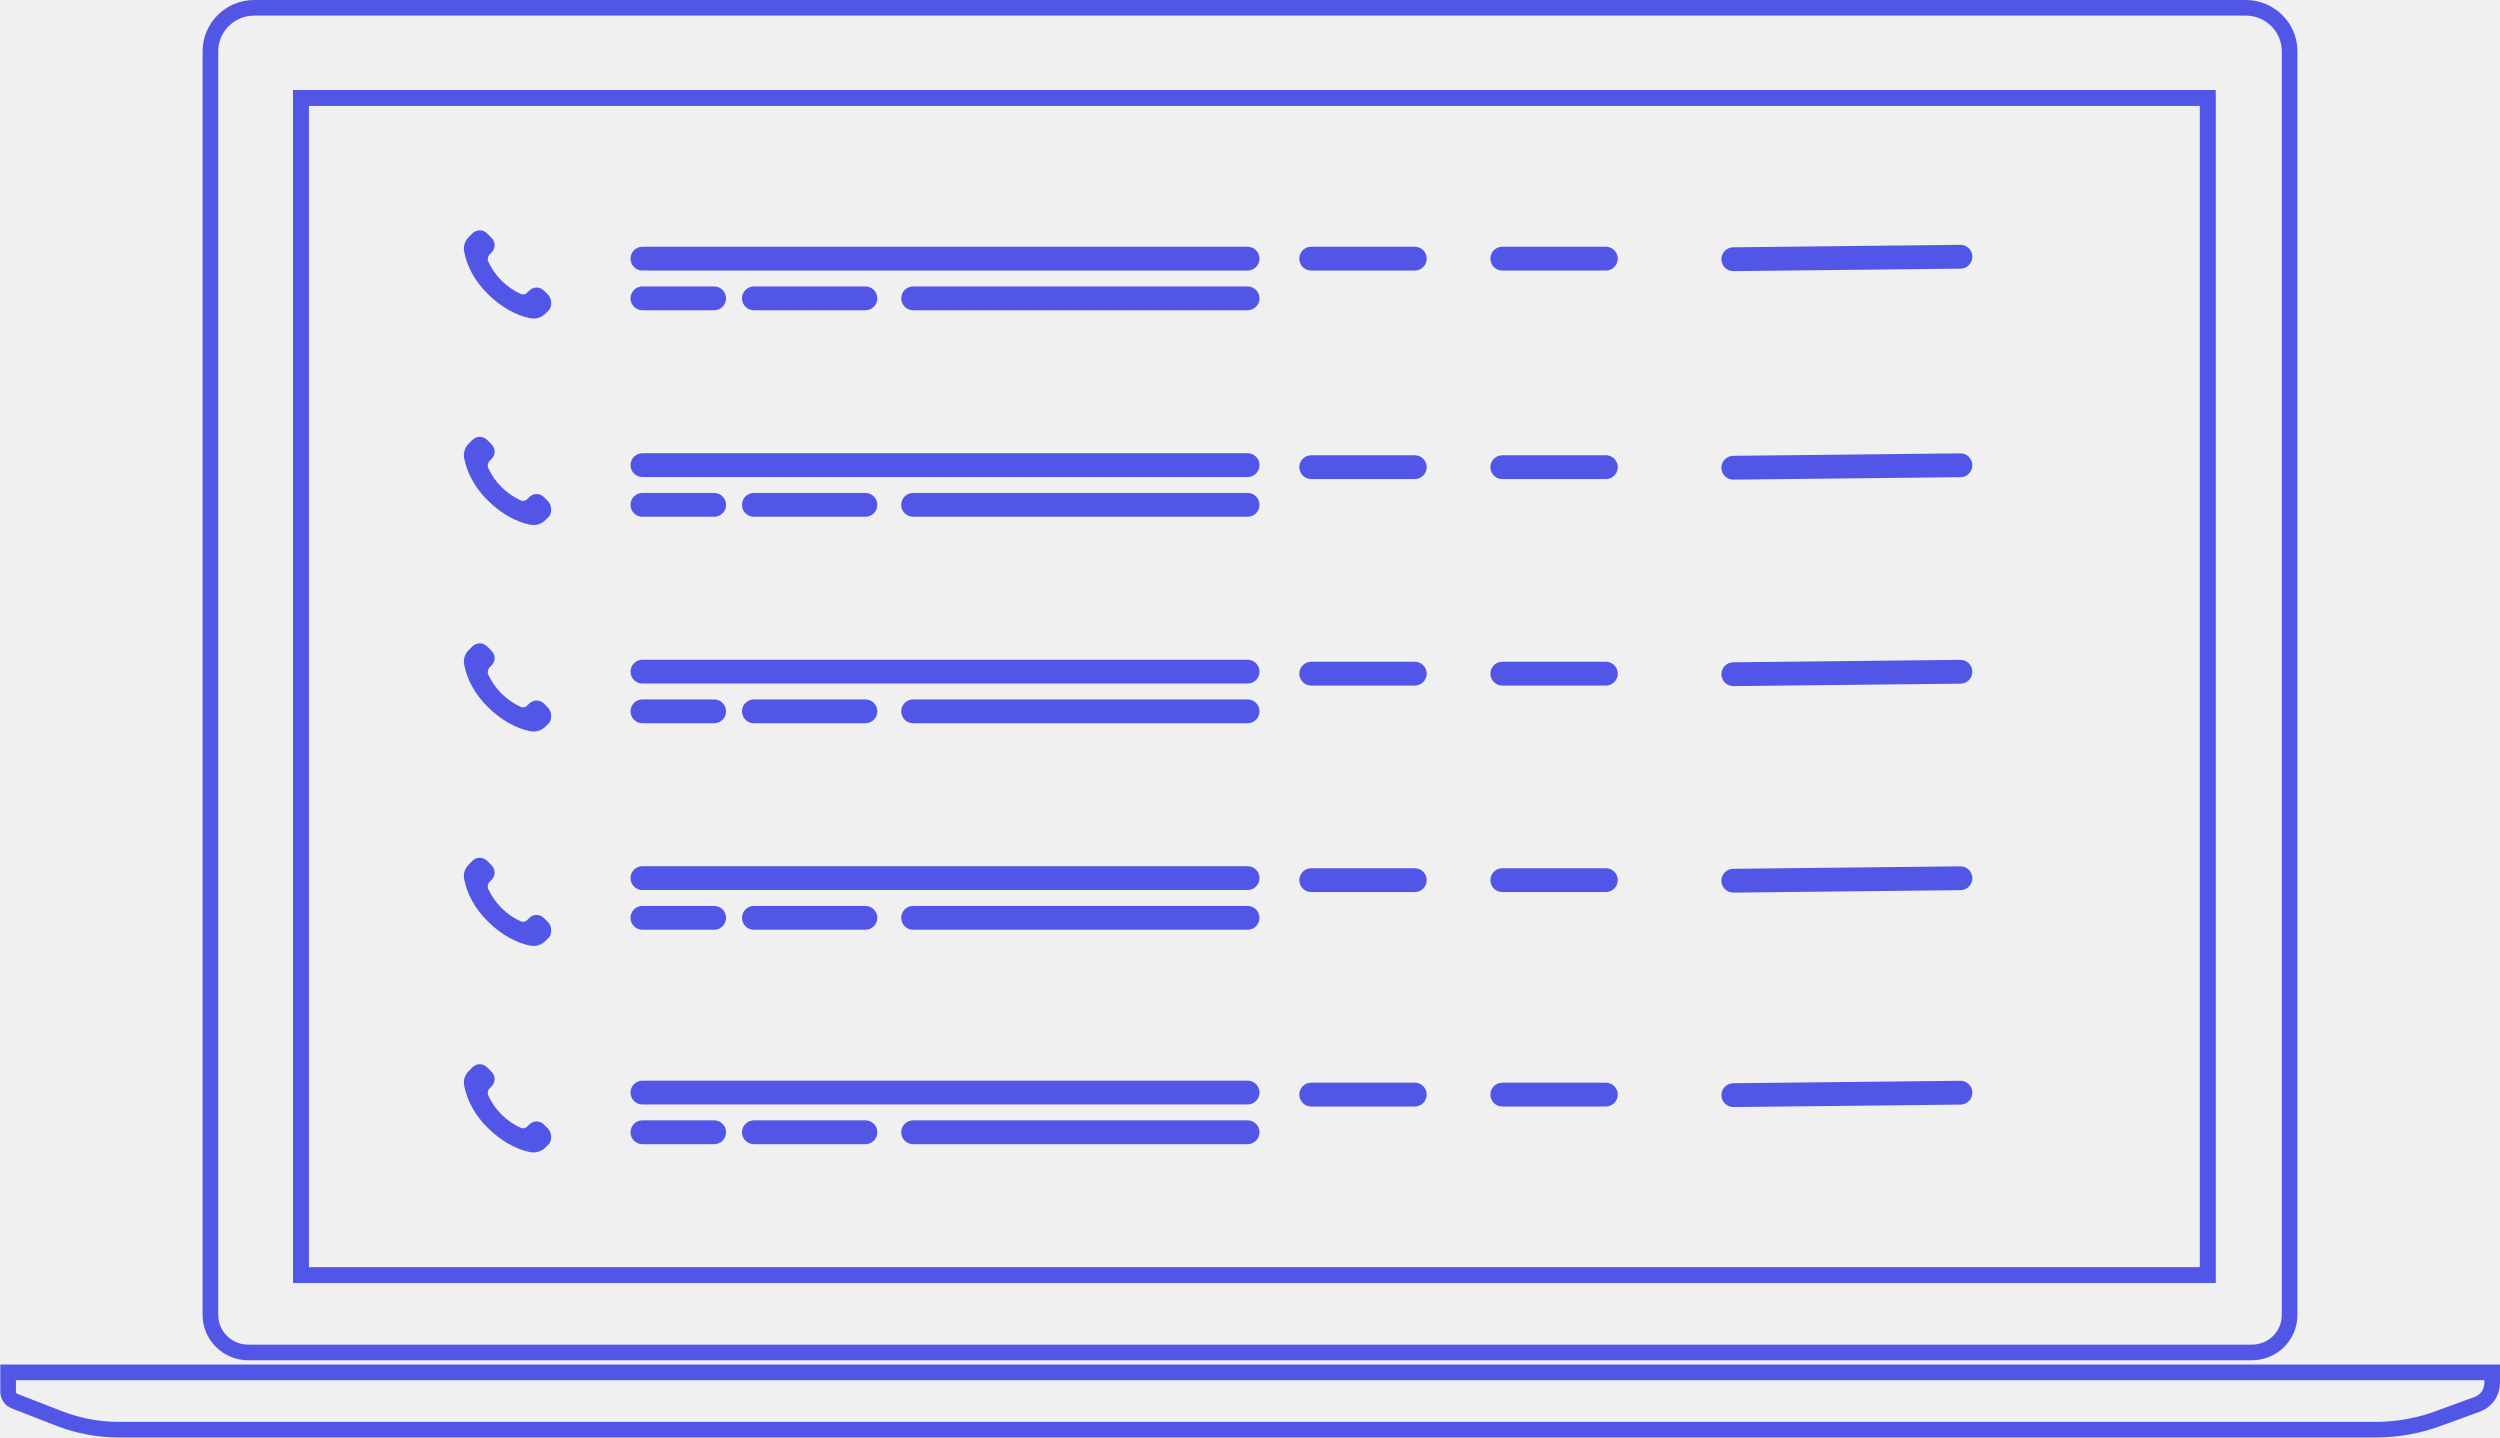
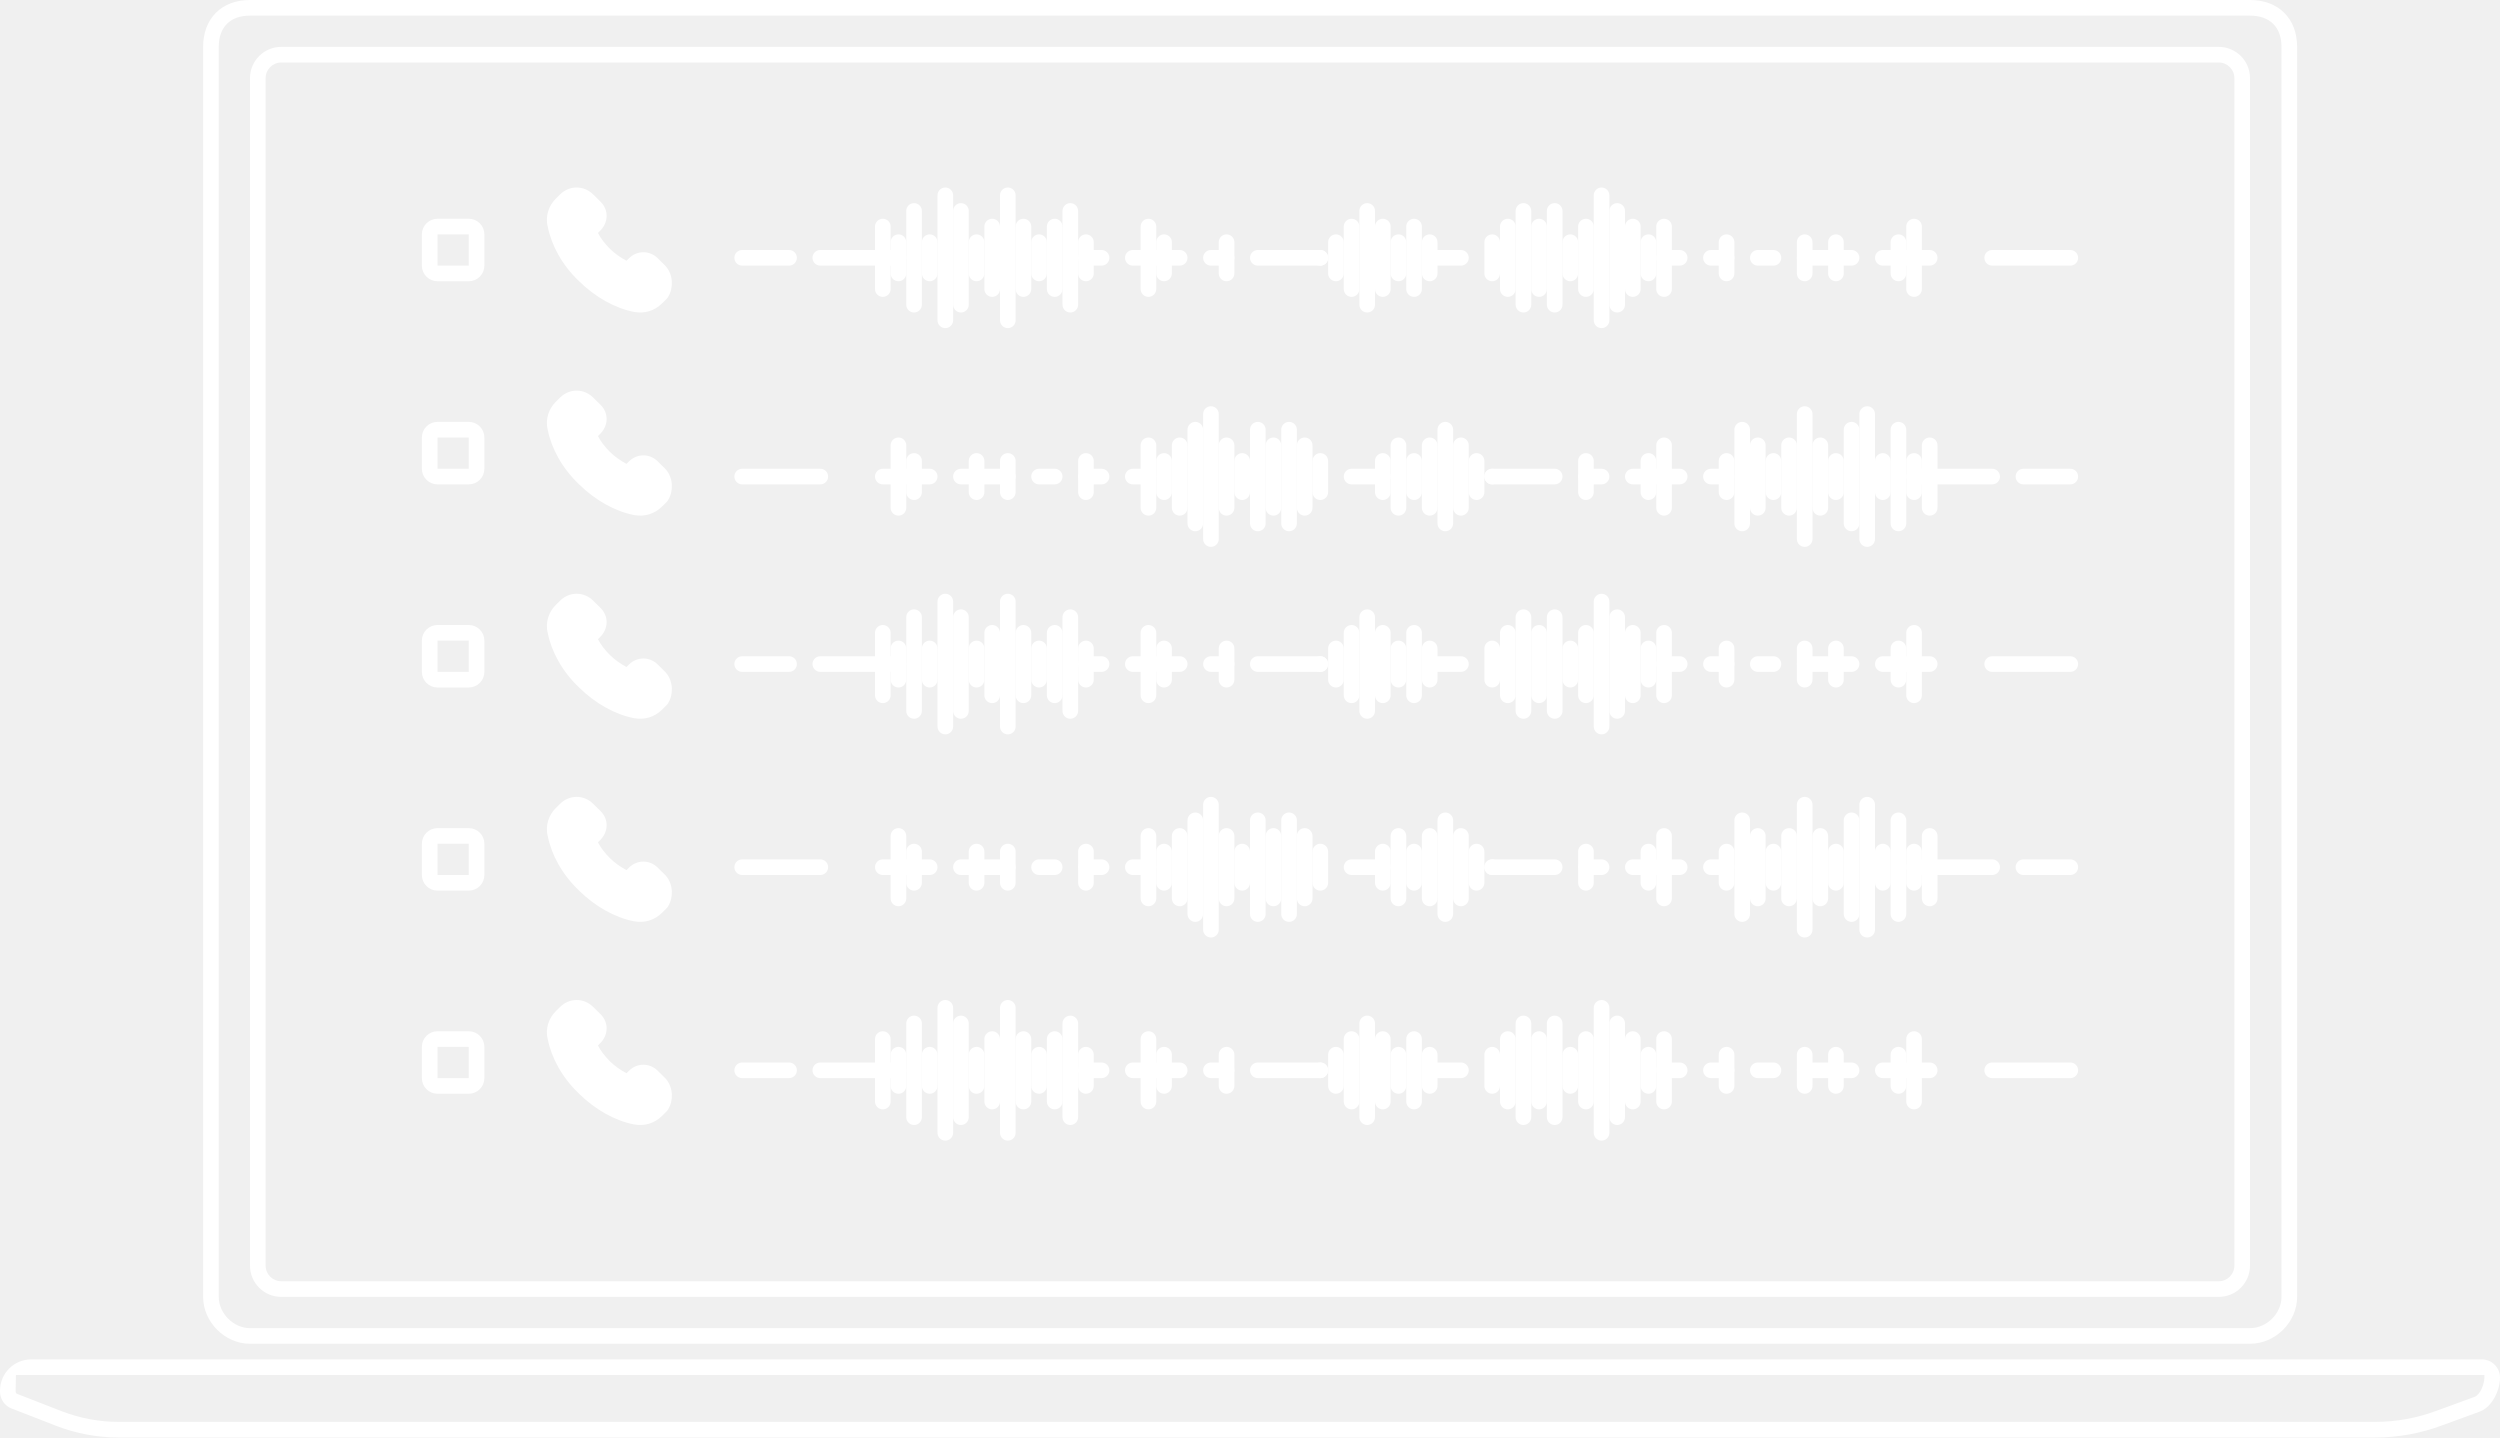
<svg xmlns="http://www.w3.org/2000/svg" width="160" height="92" viewBox="0 0 160 92" fill="none">
-   <path d="M146.535 3.284V84.152C146.535 85.487 145.463 86.557 144.113 86.557H15.887C14.555 86.557 13.466 85.485 13.466 84.152V3.284C13.466 1.758 14.711 0.5 16.269 0.5H143.731C145.274 0.5 146.535 1.742 146.535 3.284Z" stroke="#5256E6" />
-   <path d="M156.159 90.748L156.159 90.748L156.164 90.746L158.566 89.867C159.13 89.654 159.5 89.117 159.5 88.499V87.832H0.519V89.053C0.519 89.334 0.686 89.581 0.939 89.676L0.944 89.678L3.842 90.805C3.842 90.806 3.843 90.806 3.844 90.806C5.047 91.263 6.322 91.5 7.596 91.5H152.041C153.45 91.5 154.841 91.243 156.159 90.748Z" stroke="#5256E6" />
-   <path d="M19.259 81.613V6.267H141.293V81.613H19.259Z" stroke="#5256E6" />
-   <path d="M19.259 81.613V6.267H141.294V81.613H19.259Z" stroke="#5256E6" />
-   <rect x="40.353" y="18.332" width="6.115" height="1.525" rx="0.762" fill="#5256E6" />
-   <rect x="47.487" y="18.332" width="8.662" height="1.525" rx="0.762" fill="#5256E6" />
-   <rect x="57.678" y="18.332" width="22.93" height="1.525" rx="0.762" fill="#5256E6" />
-   <rect x="40.353" y="15.791" width="40.255" height="1.525" rx="0.762" fill="#5256E6" />
-   <rect x="83.156" y="15.791" width="8.153" height="1.525" rx="0.762" fill="#5256E6" />
-   <rect x="95.385" y="15.791" width="8.153" height="1.525" rx="0.762" fill="#5256E6" />
-   <rect width="16.062" height="1.525" rx="0.762" transform="matrix(0.999941 -0.0108328 0.0108869 0.999941 110.162 15.8351)" fill="#5256E6" />
-   <rect x="40.353" y="31.548" width="6.115" height="1.525" rx="0.762" fill="#5256E6" />
-   <rect x="47.487" y="31.548" width="8.662" height="1.525" rx="0.762" fill="#5256E6" />
-   <rect x="57.678" y="31.548" width="22.93" height="1.525" rx="0.762" fill="#5256E6" />
-   <rect x="83.156" y="29.136" width="8.153" height="1.525" rx="0.762" fill="#5256E6" />
-   <rect x="95.385" y="29.136" width="8.153" height="1.525" rx="0.762" fill="#5256E6" />
-   <rect width="16.062" height="1.525" rx="0.762" transform="matrix(0.999941 -0.0108328 0.0108869 0.999941 110.162 29.1803)" fill="#5256E6" />
-   <rect x="40.353" y="29.006" width="40.255" height="1.525" rx="0.762" fill="#5256E6" />
-   <rect x="40.353" y="44.763" width="6.115" height="1.525" rx="0.762" fill="#5256E6" />
-   <rect x="47.487" y="44.763" width="8.662" height="1.525" rx="0.762" fill="#5256E6" />
-   <rect x="57.678" y="44.763" width="22.93" height="1.525" rx="0.762" fill="#5256E6" />
-   <rect x="83.156" y="42.352" width="8.153" height="1.525" rx="0.762" fill="#5256E6" />
-   <rect x="95.385" y="42.352" width="8.153" height="1.525" rx="0.762" fill="#5256E6" />
-   <rect width="16.062" height="1.525" rx="0.762" transform="matrix(0.999941 -0.0108328 0.0108869 0.999941 110.162 42.3957)" fill="#5256E6" />
-   <rect x="40.353" y="42.222" width="40.255" height="1.525" rx="0.762" fill="#5256E6" />
-   <rect x="40.353" y="57.979" width="6.115" height="1.525" rx="0.762" fill="#5256E6" />
-   <rect x="47.487" y="57.979" width="8.662" height="1.525" rx="0.762" fill="#5256E6" />
-   <rect x="57.678" y="57.979" width="22.93" height="1.525" rx="0.762" fill="#5256E6" />
-   <rect x="83.156" y="55.567" width="8.153" height="1.525" rx="0.762" fill="#5256E6" />
-   <rect x="95.385" y="55.567" width="8.153" height="1.525" rx="0.762" fill="#5256E6" />
-   <rect width="16.062" height="1.525" rx="0.762" transform="matrix(0.999941 -0.0108328 0.0108869 0.999941 110.162 55.6112)" fill="#5256E6" />
-   <rect x="40.353" y="55.437" width="40.255" height="1.525" rx="0.762" fill="#5256E6" />
-   <rect x="40.353" y="71.703" width="6.115" height="1.525" rx="0.762" fill="#5256E6" />
-   <rect x="47.487" y="71.703" width="8.662" height="1.525" rx="0.762" fill="#5256E6" />
-   <rect x="57.678" y="71.703" width="22.93" height="1.525" rx="0.762" fill="#5256E6" />
-   <rect x="83.156" y="69.291" width="8.153" height="1.525" rx="0.762" fill="#5256E6" />
-   <rect x="95.385" y="69.291" width="8.153" height="1.525" rx="0.762" fill="#5256E6" />
-   <rect width="16.062" height="1.525" rx="0.762" transform="matrix(0.999941 -0.0108328 0.0108869 0.999941 110.162 69.3349)" fill="#5256E6" />
-   <rect x="40.353" y="69.161" width="40.255" height="1.525" rx="0.762" fill="#5256E6" />
-   <path fill-rule="evenodd" clip-rule="evenodd" d="M35.088 18.875L34.816 18.604C34.544 18.332 34.136 18.332 33.865 18.604L33.729 18.739C33.627 18.841 33.457 18.875 33.321 18.807C32.88 18.604 32.472 18.332 32.098 17.96C31.725 17.587 31.453 17.18 31.249 16.74C31.181 16.604 31.215 16.435 31.317 16.299L31.453 16.164C31.725 15.893 31.725 15.486 31.453 15.215L31.181 14.944C30.909 14.673 30.502 14.673 30.23 14.944L29.992 15.181C29.754 15.418 29.619 15.791 29.72 16.164C29.89 17.045 30.4 18.027 31.249 18.841C32.064 19.654 33.05 20.196 33.933 20.366C34.306 20.433 34.646 20.332 34.918 20.061L35.156 19.823C35.325 19.586 35.325 19.146 35.088 18.875Z" fill="#5256E6" />
-   <path fill-rule="evenodd" clip-rule="evenodd" d="M35.088 32.09L34.816 31.819C34.544 31.548 34.136 31.548 33.865 31.819L33.729 31.955C33.627 32.056 33.457 32.09 33.321 32.022C32.88 31.819 32.472 31.548 32.098 31.175C31.725 30.802 31.453 30.396 31.249 29.955C31.181 29.82 31.215 29.65 31.317 29.515L31.453 29.379C31.725 29.108 31.725 28.701 31.453 28.43L31.181 28.159C30.909 27.888 30.502 27.888 30.23 28.159L29.992 28.397C29.754 28.634 29.619 29.006 29.72 29.379C29.89 30.26 30.4 31.243 31.249 32.056C32.064 32.87 33.05 33.412 33.933 33.581C34.306 33.649 34.646 33.547 34.918 33.276L35.156 33.039C35.325 32.802 35.325 32.361 35.088 32.09Z" fill="#5256E6" />
-   <path fill-rule="evenodd" clip-rule="evenodd" d="M35.088 45.306L34.816 45.034C34.544 44.763 34.136 44.763 33.865 45.034L33.729 45.17C33.627 45.272 33.457 45.306 33.321 45.238C32.88 45.034 32.472 44.763 32.098 44.391C31.725 44.018 31.453 43.611 31.249 43.171C31.181 43.035 31.215 42.866 31.317 42.73L31.453 42.595C31.725 42.324 31.725 41.917 31.453 41.646L31.181 41.375C30.909 41.104 30.502 41.104 30.23 41.375L29.992 41.612C29.754 41.849 29.619 42.222 29.72 42.595C29.89 43.476 30.4 44.458 31.249 45.272C32.064 46.085 33.05 46.627 33.933 46.797C34.306 46.864 34.646 46.763 34.918 46.492L35.156 46.254C35.325 46.017 35.325 45.577 35.088 45.306Z" fill="#5256E6" />
-   <path fill-rule="evenodd" clip-rule="evenodd" d="M35.088 59.029L34.816 58.758C34.544 58.487 34.136 58.487 33.865 58.758L33.729 58.894C33.627 58.995 33.457 59.029 33.321 58.962C32.88 58.758 32.472 58.487 32.098 58.114C31.725 57.742 31.453 57.335 31.249 56.895C31.181 56.759 31.215 56.59 31.317 56.454L31.453 56.319C31.725 56.047 31.725 55.641 31.453 55.37L31.181 55.099C30.909 54.828 30.502 54.828 30.23 55.099L29.992 55.336C29.754 55.573 29.619 55.946 29.72 56.319C29.89 57.2 30.4 58.182 31.249 58.995C32.064 59.809 33.05 60.351 33.933 60.52C34.306 60.588 34.646 60.486 34.918 60.215L35.156 59.978C35.325 59.741 35.325 59.3 35.088 59.029Z" fill="#5256E6" />
-   <path fill-rule="evenodd" clip-rule="evenodd" d="M35.088 72.245L34.816 71.974C34.544 71.703 34.136 71.703 33.865 71.974L33.729 72.109C33.627 72.211 33.457 72.245 33.321 72.177C32.88 71.974 32.472 71.703 32.098 71.33C31.725 70.957 31.453 70.55 31.249 70.11C31.181 69.974 31.215 69.805 31.317 69.669L31.453 69.534C31.725 69.263 31.725 68.856 31.453 68.585L31.181 68.314C30.909 68.043 30.502 68.043 30.23 68.314L29.992 68.551C29.754 68.788 29.619 69.161 29.72 69.534C29.89 70.415 30.4 71.398 31.249 72.211C32.064 73.024 33.05 73.566 33.933 73.736C34.306 73.803 34.646 73.702 34.918 73.431L35.156 73.194C35.325 72.956 35.325 72.516 35.088 72.245Z" fill="#5256E6" />
+   <path fill-rule="evenodd" clip-rule="evenodd" d="M16 1C14.717 1 14 1.751 14 3V83.001C14 84.052 14.939 85.001 16 85.001L144 85C145.077 85 146.016 84.056 146.016 83V3C146.016 1.739 145.271 1 144 1H16ZM13 3C13 1.197 14.167 0 16 0H144C145.815 0 147.016 1.178 147.016 3V83C147.016 84.614 145.623 86 144 86L16 86.001C14.396 86.001 13 84.614 13 83.001V3Z" fill="white" />
+   <path fill-rule="evenodd" clip-rule="evenodd" d="M0.001 88.982C0.011 87.885 0.903 87 2.001 87H158.833C159.477 87 160 87.522 160 88.167C160 88.989 159.486 90.047 158.724 90.335L158.719 90.337L156.303 91.221L156.3 91.222C154.931 91.734 153.487 92 152.022 92H7.577C6.242 92 4.907 91.752 3.649 91.274L3.642 91.272L0.741 90.143C0.286 89.97 0 89.532 0 89.054L0.001 88.982ZM1.019 88L1 89.054C1 89.135 1.046 89.189 1.096 89.208L1.102 89.21L4.002 90.339L4.003 90.339C5.151 90.775 6.366 91 7.577 91H152.022C153.37 91 154.702 90.755 155.964 90.28L155.981 90.274L155.988 90.272L158.371 89.399L158.373 89.398C158.737 89.26 159 88.58 159 88.167V88H1.019Z" fill="white" />
+   <path fill-rule="evenodd" clip-rule="evenodd" d="M16 5C16 3.896 16.895 3 18 3H142C143.105 3 144 3.896 144 5V81C144 82.105 143.105 83 142 83H18C16.895 83 16 82.105 16 81V5ZM18 4C17.448 4 17 4.448 17 5V81C17 81.552 17.448 82 18 82H142C142.552 82 143 81.552 143 81V5C143 4.448 142.552 4 142 4H18Z" fill="white" />
+   <rect x="27.5" y="14.5" width="3" height="3" rx="0.5" stroke="white" />
+   <rect x="27.5" y="53.5" width="3" height="3" rx="0.5" stroke="white" />
+   <rect x="27.5" y="27.5" width="3" height="3" rx="0.5" stroke="white" />
+   <rect x="27.5" y="66.5" width="3" height="3" rx="0.5" stroke="white" />
+   <rect x="27.5" y="40.5" width="3" height="3" rx="0.5" stroke="white" />
+   <path fill-rule="evenodd" clip-rule="evenodd" d="M37.96 12.441C37.366 11.853 36.443 11.853 35.849 12.441L35.569 12.718C35.141 13.141 34.876 13.817 35.058 14.519C35.292 15.693 35.967 16.958 37.057 17.994C38.099 19.023 39.381 19.735 40.583 19.964L40.59 19.965C41.251 20.084 41.884 19.898 42.371 19.417L42.652 19.139C42.689 19.102 42.723 19.061 42.751 19.016C42.938 18.721 43.014 18.368 42.998 18.036C42.982 17.702 42.868 17.333 42.604 17.034C42.593 17.022 42.583 17.011 42.572 17L42.09 16.524C41.577 16.016 40.774 16.016 40.26 16.524L40.095 16.688C39.718 16.487 39.343 16.226 39.043 15.93C38.698 15.589 38.439 15.241 38.269 14.909L38.401 14.778C38.649 14.533 38.811 14.212 38.823 13.855C38.835 13.495 38.69 13.163 38.441 12.916L37.96 12.441Z" fill="white" />
+   <path fill-rule="evenodd" clip-rule="evenodd" d="M37.96 25.441C37.366 24.853 36.443 24.853 35.849 25.441L35.569 25.718C35.141 26.141 34.876 26.817 35.058 27.519C35.292 28.693 35.967 29.958 37.057 30.994C38.099 32.023 39.381 32.735 40.583 32.964L40.59 32.965C41.251 33.084 41.884 32.898 42.371 32.417L42.652 32.139C42.689 32.102 42.723 32.061 42.751 32.016C42.938 31.721 43.014 31.368 42.998 31.036C42.982 30.702 42.868 30.333 42.604 30.034C42.593 30.022 42.583 30.011 42.572 30L42.09 29.524C41.577 29.016 40.774 29.016 40.26 29.524L40.095 29.688C39.718 29.487 39.343 29.226 39.043 28.93C38.698 28.589 38.439 28.241 38.269 27.909L38.401 27.778C38.649 27.533 38.811 27.212 38.823 26.855C38.835 26.495 38.69 26.163 38.441 25.916L37.96 25.441Z" fill="white" />
+   <path fill-rule="evenodd" clip-rule="evenodd" d="M37.96 38.441C37.366 37.853 36.443 37.853 35.849 38.441L35.569 38.718C35.141 39.141 34.876 39.817 35.058 40.519C35.292 41.693 35.967 42.958 37.057 43.995C38.099 45.023 39.381 45.735 40.583 45.964L40.59 45.965C41.251 46.084 41.884 45.898 42.371 45.417L42.652 45.139C42.689 45.102 42.723 45.061 42.751 45.016C42.938 44.721 43.014 44.368 42.998 44.036C42.982 43.702 42.868 43.333 42.604 43.034C42.593 43.022 42.583 43.011 42.572 43L42.09 42.524C41.577 42.016 40.774 42.016 40.26 42.524L40.095 42.688C39.718 42.487 39.343 42.226 39.043 41.929C38.698 41.589 38.439 41.241 38.269 40.908L38.401 40.778C38.649 40.533 38.811 40.212 38.823 39.855C38.835 39.495 38.69 39.163 38.441 38.916L37.96 38.441Z" fill="white" />
+   <path fill-rule="evenodd" clip-rule="evenodd" d="M37.96 51.441C37.366 50.853 36.443 50.853 35.849 51.441L35.569 51.718C35.141 52.141 34.876 52.817 35.058 53.519C35.292 54.693 35.967 55.958 37.057 56.995C38.099 58.023 39.381 58.735 40.583 58.964L40.59 58.965C41.251 59.084 41.884 58.898 42.371 58.417L42.652 58.139C42.689 58.102 42.723 58.061 42.751 58.016C42.938 57.721 43.014 57.368 42.998 57.036C42.982 56.702 42.868 56.333 42.604 56.034C42.593 56.022 42.583 56.011 42.572 56L42.09 55.524C41.577 55.016 40.774 55.016 40.26 55.524L40.095 55.688C39.718 55.487 39.343 55.226 39.043 54.929C38.698 54.589 38.439 54.241 38.269 53.908L38.401 53.778C38.649 53.533 38.811 53.212 38.823 52.855C38.835 52.495 38.69 52.163 38.441 51.916L37.96 51.441Z" fill="white" />
+   <path fill-rule="evenodd" clip-rule="evenodd" d="M37.96 64.441C37.366 63.853 36.443 63.853 35.849 64.441L35.569 64.718C35.141 65.141 34.876 65.817 35.058 66.519C35.292 67.693 35.967 68.958 37.057 69.995C38.099 71.023 39.381 71.735 40.583 71.964L40.59 71.965C41.251 72.084 41.884 71.898 42.371 71.417L42.652 71.139C42.689 71.102 42.723 71.061 42.751 71.016C42.938 70.721 43.014 70.368 42.998 70.036C42.982 69.702 42.868 69.333 42.604 69.034C42.593 69.022 42.583 69.011 42.572 69L42.09 68.524C41.577 68.016 40.774 68.016 40.26 68.524L40.095 68.688C39.718 68.487 39.343 68.226 39.043 67.93C38.698 67.589 38.439 67.241 38.269 66.909L38.401 66.778C38.649 66.533 38.811 66.212 38.823 65.855C38.835 65.496 38.69 65.163 38.441 64.916L37.96 64.441Z" fill="white" />
+   <rect x="51" y="16" width="1" height="4" rx="0.5" transform="rotate(90 51 16)" fill="white" />
+   <rect x="58" y="16" width="1" height="6" rx="0.5" transform="rotate(90 58 16)" fill="white" />
+   <rect x="133" y="16" width="1" height="6" rx="0.5" transform="rotate(90 133 16)" fill="white" />
+   <rect x="57" y="14" width="5" height="1" rx="0.5" transform="rotate(90 57 14)" fill="white" />
+   <rect x="59" y="13" width="7" height="1" rx="0.5" transform="rotate(90 59 13)" fill="white" />
+   <rect x="58" y="15" width="3" height="1" rx="0.5" transform="rotate(90 58 15)" fill="white" />
+   <rect x="60" y="15" width="3" height="1" rx="0.5" transform="rotate(90 60 15)" fill="white" />
+   <rect x="111" y="15" width="3" height="1" rx="0.5" transform="rotate(90 111 15)" fill="white" />
+   <rect x="116" y="15" width="3" height="1" rx="0.5" transform="rotate(90 116 15)" fill="white" />
+   <rect x="61" y="12" width="9" height="1" rx="0.5" transform="rotate(90 61 12)" fill="white" />
+   <rect x="67" y="15" width="3" height="1" rx="0.5" transform="rotate(90 67 15)" fill="white" />
+   <rect x="64" y="14" width="5" height="1" rx="0.5" transform="rotate(90 64 14)" fill="white" />
+   <rect x="69" y="13" width="7" height="1" rx="0.5" transform="rotate(90 69 13)" fill="white" />
+   <rect x="76" y="16" width="1" height="4" rx="0.5" transform="rotate(90 76 16)" fill="white" />
+   <rect x="74" y="14" width="5" height="1" rx="0.5" transform="rotate(90 74 14)" fill="white" />
+   <rect width="5" height="1" rx="0.5" transform="matrix(5.83526e-08 1 1 -3.27438e-08 122 14)" fill="white" />
+   <rect x="75" y="15" width="3" height="1" rx="0.5" transform="rotate(90 75 15)" fill="white" />
+   <rect width="3" height="1" rx="0.5" transform="matrix(5.83526e-08 1 1 -3.27438e-08 121 15)" fill="white" />
+   <rect x="68" y="14" width="5" height="1" rx="0.5" transform="rotate(90 68 14)" fill="white" />
+   <rect x="70" y="15" width="3" height="1" rx="0.5" transform="rotate(90 70 15)" fill="white" />
+   <rect x="71" y="16" width="1" height="2" rx="0.5" transform="rotate(90 71 16)" fill="white" />
+   <rect x="79" y="16" width="1" height="2" rx="0.5" transform="rotate(90 79 16)" fill="white" />
+   <rect x="79" y="15" width="3" height="1" rx="0.5" transform="rotate(90 79 15)" fill="white" />
+   <rect width="3" height="1" rx="0.5" transform="matrix(5.83526e-08 1 1 -3.27438e-08 117 15)" fill="white" />
+   <rect x="85" y="16" width="1" height="5" rx="0.5" transform="rotate(90 85 16)" fill="white" />
+   <rect x="63" y="15" width="3" height="1" rx="0.5" transform="rotate(90 63 15)" fill="white" />
+   <rect x="62" y="13" width="7" height="1" rx="0.5" transform="rotate(90 62 13)" fill="white" />
+   <rect x="66" y="14" width="5" height="1" rx="0.5" transform="rotate(90 66 14)" fill="white" />
+   <rect x="85" y="16" width="1" height="1" rx="0.5" transform="rotate(90 85 16)" fill="white" />
+   <rect x="88" y="13" width="7" height="1" rx="0.5" transform="rotate(90 88 13)" fill="white" />
+   <rect x="86" y="15" width="3" height="1" rx="0.5" transform="rotate(90 86 15)" fill="white" />
+   <rect x="87" y="14" width="5" height="1" rx="0.5" transform="rotate(90 87 14)" fill="white" />
+   <rect x="89" y="14" width="5" height="1" rx="0.5" transform="rotate(90 89 14)" fill="white" />
+   <rect x="92" y="15" width="3" height="1" rx="0.5" transform="rotate(90 92 15)" fill="white" />
+   <rect x="97" y="14" width="5" height="1" rx="0.5" transform="rotate(90 97 14)" fill="white" />
+   <rect x="99" y="14" width="5" height="1" rx="0.5" transform="rotate(90 99 14)" fill="white" />
+   <rect x="102" y="14" width="5" height="1" rx="0.5" transform="rotate(90 102 14)" fill="white" />
+   <rect x="107" y="14" width="5" height="1" rx="0.5" transform="rotate(90 107 14)" fill="white" />
+   <rect x="105" y="14" width="5" height="1" rx="0.5" transform="rotate(90 105 14)" fill="white" />
+   <rect x="104" y="13" width="7" height="1" rx="0.5" transform="rotate(90 104 13)" fill="white" />
+   <rect x="106" y="15" width="3" height="1" rx="0.5" transform="rotate(90 106 15)" fill="white" />
+   <rect x="111" y="16" width="1" height="2" rx="0.5" transform="rotate(90 111 16)" fill="white" />
+   <rect x="108" y="16" width="1" height="2" rx="0.5" transform="rotate(90 108 16)" fill="white" />
+   <rect x="114" y="16" width="1" height="2" rx="0.5" transform="rotate(90 114 16)" fill="white" />
+   <rect x="119" y="16" width="1" height="4" rx="0.5" transform="rotate(90 119 16)" fill="white" />
+   <rect x="124" y="16" width="1" height="4" rx="0.5" transform="rotate(90 124 16)" fill="white" />
+   <rect x="101" y="15" width="3" height="1" rx="0.5" transform="rotate(90 101 15)" fill="white" />
+   <rect x="94" y="16" width="1" height="3" rx="0.5" transform="rotate(90 94 16)" fill="white" />
+   <rect x="91" y="14" width="5" height="1" rx="0.5" transform="rotate(90 91 14)" fill="white" />
+   <rect x="96" y="15" width="3" height="1" rx="0.5" transform="rotate(90 96 15)" fill="white" />
+   <rect x="98" y="13" width="7" height="1" rx="0.5" transform="rotate(90 98 13)" fill="white" />
+   <rect x="100" y="13" width="7" height="1" rx="0.5" transform="rotate(90 100 13)" fill="white" />
+   <rect x="65" y="12" width="9" height="1" rx="0.5" transform="rotate(90 65 12)" fill="white" />
+   <rect x="90" y="15" width="3" height="1" rx="0.5" transform="rotate(90 90 15)" fill="white" />
+   <rect x="103" y="12" width="9" height="1" rx="0.5" transform="rotate(90 103 12)" fill="white" />
+   <rect width="1" height="4" rx="0.5" transform="matrix(5.83526e-08 1 1 -3.27438e-08 129 30)" fill="white" />
+   <rect width="1" height="6" rx="0.5" transform="matrix(5.83526e-08 1 1 -3.27438e-08 122 30)" fill="white" />
+   <rect width="1" height="6" rx="0.5" transform="matrix(5.83526e-08 1 1 -3.27438e-08 47 30)" fill="white" />
+   <rect width="5" height="1" rx="0.5" transform="matrix(5.83526e-08 1 1 -3.27438e-08 123 28)" fill="white" />
+   <rect width="7" height="1" rx="0.5" transform="matrix(5.83526e-08 1 1 -3.27438e-08 121 27)" fill="white" />
+   <rect width="3" height="1" rx="0.5" transform="matrix(5.83526e-08 1 1 -3.27438e-08 122 29)" fill="white" />
+   <rect width="3" height="1" rx="0.5" transform="matrix(5.83526e-08 1 1 -3.27438e-08 120 29)" fill="white" />
+   <rect width="3" height="1" rx="0.5" transform="matrix(5.83526e-08 1 1 -3.27438e-08 69 29)" fill="white" />
+   <rect width="3" height="1" rx="0.5" transform="matrix(5.83526e-08 1 1 -3.27438e-08 64 29)" fill="white" />
+   <rect width="9" height="1" rx="0.5" transform="matrix(5.83526e-08 1 1 -3.27438e-08 119 26)" fill="white" />
+   <rect width="3" height="1" rx="0.5" transform="matrix(5.83526e-08 1 1 -3.27438e-08 113 29)" fill="white" />
+   <rect width="5" height="1" rx="0.5" transform="matrix(5.83526e-08 1 1 -3.27438e-08 116 28)" fill="white" />
+   <rect width="7" height="1" rx="0.5" transform="matrix(5.83526e-08 1 1 -3.27438e-08 111 27)" fill="white" />
+   <rect width="1" height="4" rx="0.5" transform="matrix(5.83526e-08 1 1 -3.27438e-08 104 30)" fill="white" />
+   <rect width="5" height="1" rx="0.5" transform="matrix(5.83526e-08 1 1 -3.27438e-08 106 28)" fill="white" />
+   <rect x="58" y="28" width="5" height="1" rx="0.5" transform="rotate(90 58 28)" fill="white" />
+   <rect width="3" height="1" rx="0.5" transform="matrix(5.83526e-08 1 1 -3.27438e-08 105 29)" fill="white" />
+   <rect x="59" y="29" width="3" height="1" rx="0.5" transform="rotate(90 59 29)" fill="white" />
+   <rect width="5" height="1" rx="0.5" transform="matrix(5.83526e-08 1 1 -3.27438e-08 112 28)" fill="white" />
+   <rect width="3" height="1" rx="0.5" transform="matrix(5.83526e-08 1 1 -3.27438e-08 110 29)" fill="white" />
+   <rect width="1" height="2" rx="0.5" transform="matrix(5.83526e-08 1 1 -3.27438e-08 109 30)" fill="white" />
+   <rect width="1" height="2" rx="0.5" transform="matrix(5.83526e-08 1 1 -3.27438e-08 101 30)" fill="white" />
+   <rect width="3" height="1" rx="0.5" transform="matrix(5.83526e-08 1 1 -3.27438e-08 101 29)" fill="white" />
+   <rect x="63" y="29" width="3" height="1" rx="0.5" transform="rotate(90 63 29)" fill="white" />
+   <rect width="1" height="5" rx="0.5" transform="matrix(5.83526e-08 1 1 -3.27438e-08 95 30)" fill="white" />
+   <rect width="3" height="1" rx="0.5" transform="matrix(5.83526e-08 1 1 -3.27438e-08 117 29)" fill="white" />
+   <rect width="7" height="1" rx="0.5" transform="matrix(5.83526e-08 1 1 -3.27438e-08 118 27)" fill="white" />
+   <rect width="5" height="1" rx="0.5" transform="matrix(5.83526e-08 1 1 -3.27438e-08 114 28)" fill="white" />
+   <rect width="1" height="1" rx="0.5" transform="matrix(6.56467e-08 1 1 -2.91056e-08 95 30)" fill="white" />
+   <rect width="7" height="1" rx="0.5" transform="matrix(6.56467e-08 1 1 -2.91056e-08 92 27)" fill="white" />
+   <rect width="3" height="1" rx="0.5" transform="matrix(6.56467e-08 1 1 -2.91056e-08 94 29)" fill="white" />
+   <rect width="5" height="1" rx="0.5" transform="matrix(6.56467e-08 1 1 -2.91056e-08 93 28)" fill="white" />
+   <rect width="5" height="1" rx="0.5" transform="matrix(5.83526e-08 1 1 -3.27438e-08 91 28)" fill="white" />
+   <rect width="3" height="1" rx="0.5" transform="matrix(7.8776e-08 1 1 -2.42547e-08 88 29)" fill="white" />
+   <rect width="5" height="1" rx="0.5" transform="matrix(5.83526e-08 1 1 -3.27438e-08 83 28)" fill="white" />
+   <rect width="5" height="1" rx="0.5" transform="matrix(5.83526e-08 1 1 -3.27438e-08 81 28)" fill="white" />
+   <rect width="5" height="1" rx="0.5" transform="matrix(5.83526e-08 1 1 -3.27438e-08 78 28)" fill="white" />
+   <rect width="5" height="1" rx="0.5" transform="matrix(5.83526e-08 1 1 -3.27438e-08 73 28)" fill="white" />
+   <rect width="5" height="1" rx="0.5" transform="matrix(5.83526e-08 1 1 -3.27438e-08 75 28)" fill="white" />
+   <rect width="7" height="1" rx="0.5" transform="matrix(5.83526e-08 1 1 -3.27438e-08 76 27)" fill="white" />
+   <rect width="3" height="1" rx="0.5" transform="matrix(5.83526e-08 1 1 -3.27438e-08 74 29)" fill="white" />
+   <rect width="1" height="2" rx="0.5" transform="matrix(5.83526e-08 1 1 -3.27438e-08 69 30)" fill="white" />
+   <rect width="1" height="2" rx="0.5" transform="matrix(5.83526e-08 1 1 -3.27438e-08 72 30)" fill="white" />
+   <rect width="1" height="2" rx="0.5" transform="matrix(5.83526e-08 1 1 -3.27438e-08 66 30)" fill="white" />
+   <rect width="1" height="4" rx="0.5" transform="matrix(5.83526e-08 1 1 -3.27438e-08 61 30)" fill="white" />
+   <rect width="1" height="4" rx="0.5" transform="matrix(5.83526e-08 1 1 -3.27438e-08 56 30)" fill="white" />
+   <rect width="3" height="1" rx="0.5" transform="matrix(5.83526e-08 1 1 -3.27438e-08 79 29)" fill="white" />
+   <rect width="1" height="3" rx="0.5" transform="matrix(7.8776e-08 1 1 -2.42547e-08 86 30)" fill="white" />
+   <rect width="5" height="1" rx="0.5" transform="matrix(7.8776e-08 1 1 -2.42547e-08 89 28)" fill="white" />
+   <rect width="3" height="1" rx="0.5" transform="matrix(5.83526e-08 1 1 -3.27438e-08 84 29)" fill="white" />
+   <rect width="7" height="1" rx="0.5" transform="matrix(5.83526e-08 1 1 -3.27438e-08 82 27)" fill="white" />
+   <rect width="7" height="1" rx="0.5" transform="matrix(5.83526e-08 1 1 -3.27438e-08 80 27)" fill="white" />
+   <rect width="9" height="1" rx="0.5" transform="matrix(4.39361e-08 1 1 -4.34879e-08 115 26)" fill="white" />
+   <rect width="3" height="1" rx="0.5" transform="matrix(4.39361e-08 1 1 -4.34879e-08 90 29)" fill="white" />
+   <rect width="9" height="1" rx="0.5" transform="matrix(4.39361e-08 1 1 -4.34879e-08 77 26)" fill="white" />
+   <rect x="51" y="42" width="1" height="4" rx="0.5" transform="rotate(90 51 42)" fill="white" />
+   <rect x="58" y="42" width="1" height="6" rx="0.5" transform="rotate(90 58 42)" fill="white" />
+   <rect x="133" y="42" width="1" height="6" rx="0.5" transform="rotate(90 133 42)" fill="white" />
+   <rect x="57" y="40" width="5" height="1" rx="0.5" transform="rotate(90 57 40)" fill="white" />
+   <rect x="59" y="39" width="7" height="1" rx="0.5" transform="rotate(90 59 39)" fill="white" />
+   <rect x="58" y="41" width="3" height="1" rx="0.5" transform="rotate(90 58 41)" fill="white" />
+   <rect x="60" y="41" width="3" height="1" rx="0.5" transform="rotate(90 60 41)" fill="white" />
+   <rect x="111" y="41" width="3" height="1" rx="0.5" transform="rotate(90 111 41)" fill="white" />
+   <rect x="116" y="41" width="3" height="1" rx="0.5" transform="rotate(90 116 41)" fill="white" />
+   <rect x="61" y="38" width="9" height="1" rx="0.5" transform="rotate(90 61 38)" fill="white" />
+   <rect x="67" y="41" width="3" height="1" rx="0.5" transform="rotate(90 67 41)" fill="white" />
+   <rect x="64" y="40" width="5" height="1" rx="0.5" transform="rotate(90 64 40)" fill="white" />
+   <rect x="69" y="39" width="7" height="1" rx="0.5" transform="rotate(90 69 39)" fill="white" />
+   <rect x="76" y="42" width="1" height="4" rx="0.5" transform="rotate(90 76 42)" fill="white" />
+   <rect x="74" y="40" width="5" height="1" rx="0.5" transform="rotate(90 74 40)" fill="white" />
+   <rect width="5" height="1" rx="0.5" transform="matrix(5.83526e-08 1 1 -3.27438e-08 122 40)" fill="white" />
+   <rect x="75" y="41" width="3" height="1" rx="0.5" transform="rotate(90 75 41)" fill="white" />
+   <rect width="3" height="1" rx="0.5" transform="matrix(5.83526e-08 1 1 -3.27438e-08 121 41)" fill="white" />
+   <rect x="68" y="40" width="5" height="1" rx="0.5" transform="rotate(90 68 40)" fill="white" />
+   <rect x="70" y="41" width="3" height="1" rx="0.5" transform="rotate(90 70 41)" fill="white" />
+   <rect x="71" y="42" width="1" height="2" rx="0.5" transform="rotate(90 71 42)" fill="white" />
+   <rect x="79" y="42" width="1" height="2" rx="0.5" transform="rotate(90 79 42)" fill="white" />
+   <rect x="79" y="41" width="3" height="1" rx="0.5" transform="rotate(90 79 41)" fill="white" />
+   <rect width="3" height="1" rx="0.5" transform="matrix(5.83526e-08 1 1 -3.27438e-08 117 41)" fill="white" />
+   <rect x="85" y="42" width="1" height="5" rx="0.5" transform="rotate(90 85 42)" fill="white" />
+   <rect x="63" y="41" width="3" height="1" rx="0.5" transform="rotate(90 63 41)" fill="white" />
+   <rect x="62" y="39" width="7" height="1" rx="0.5" transform="rotate(90 62 39)" fill="white" />
+   <rect x="66" y="40" width="5" height="1" rx="0.5" transform="rotate(90 66 40)" fill="white" />
+   <rect x="85" y="42" width="1" height="1" rx="0.5" transform="rotate(90 85 42)" fill="white" />
+   <rect x="88" y="39" width="7" height="1" rx="0.5" transform="rotate(90 88 39)" fill="white" />
+   <rect x="86" y="41" width="3" height="1" rx="0.5" transform="rotate(90 86 41)" fill="white" />
+   <rect x="87" y="40" width="5" height="1" rx="0.5" transform="rotate(90 87 40)" fill="white" />
+   <rect x="89" y="40" width="5" height="1" rx="0.5" transform="rotate(90 89 40)" fill="white" />
+   <rect x="92" y="41" width="3" height="1" rx="0.5" transform="rotate(90 92 41)" fill="white" />
+   <rect x="97" y="40" width="5" height="1" rx="0.5" transform="rotate(90 97 40)" fill="white" />
+   <rect x="99" y="40" width="5" height="1" rx="0.5" transform="rotate(90 99 40)" fill="white" />
+   <rect x="102" y="40" width="5" height="1" rx="0.5" transform="rotate(90 102 40)" fill="white" />
+   <rect x="107" y="40" width="5" height="1" rx="0.5" transform="rotate(90 107 40)" fill="white" />
+   <rect x="105" y="40" width="5" height="1" rx="0.5" transform="rotate(90 105 40)" fill="white" />
+   <rect x="104" y="39" width="7" height="1" rx="0.5" transform="rotate(90 104 39)" fill="white" />
+   <rect x="106" y="41" width="3" height="1" rx="0.5" transform="rotate(90 106 41)" fill="white" />
+   <rect x="111" y="42" width="1" height="2" rx="0.5" transform="rotate(90 111 42)" fill="white" />
+   <rect x="108" y="42" width="1" height="2" rx="0.5" transform="rotate(90 108 42)" fill="white" />
+   <rect x="114" y="42" width="1" height="2" rx="0.5" transform="rotate(90 114 42)" fill="white" />
+   <rect x="119" y="42" width="1" height="4" rx="0.5" transform="rotate(90 119 42)" fill="white" />
+   <rect x="124" y="42" width="1" height="4" rx="0.5" transform="rotate(90 124 42)" fill="white" />
+   <rect x="101" y="41" width="3" height="1" rx="0.5" transform="rotate(90 101 41)" fill="white" />
+   <rect x="94" y="42" width="1" height="3" rx="0.5" transform="rotate(90 94 42)" fill="white" />
+   <rect x="91" y="40" width="5" height="1" rx="0.5" transform="rotate(90 91 40)" fill="white" />
+   <rect x="96" y="41" width="3" height="1" rx="0.5" transform="rotate(90 96 41)" fill="white" />
+   <rect x="98" y="39" width="7" height="1" rx="0.5" transform="rotate(90 98 39)" fill="white" />
+   <rect x="100" y="39" width="7" height="1" rx="0.5" transform="rotate(90 100 39)" fill="white" />
+   <rect x="65" y="38" width="9" height="1" rx="0.5" transform="rotate(90 65 38)" fill="white" />
+   <rect x="90" y="41" width="3" height="1" rx="0.5" transform="rotate(90 90 41)" fill="white" />
+   <rect x="103" y="38" width="9" height="1" rx="0.5" transform="rotate(90 103 38)" fill="white" />
+   <rect width="1" height="4" rx="0.5" transform="matrix(5.83526e-08 1 1 -3.27438e-08 129 55)" fill="white" />
+   <rect width="1" height="6" rx="0.5" transform="matrix(5.83526e-08 1 1 -3.27438e-08 122 55)" fill="white" />
+   <rect width="1" height="6" rx="0.5" transform="matrix(5.83526e-08 1 1 -3.27438e-08 47 55)" fill="white" />
+   <rect width="5" height="1" rx="0.5" transform="matrix(5.83526e-08 1 1 -3.27438e-08 123 53)" fill="white" />
+   <rect width="7" height="1" rx="0.5" transform="matrix(5.83526e-08 1 1 -3.27438e-08 121 52)" fill="white" />
+   <rect width="3" height="1" rx="0.5" transform="matrix(5.83526e-08 1 1 -3.27438e-08 122 54)" fill="white" />
+   <rect width="3" height="1" rx="0.5" transform="matrix(5.83526e-08 1 1 -3.27438e-08 120 54)" fill="white" />
+   <rect width="3" height="1" rx="0.5" transform="matrix(5.83526e-08 1 1 -3.27438e-08 69 54)" fill="white" />
+   <rect width="3" height="1" rx="0.5" transform="matrix(5.83526e-08 1 1 -3.27438e-08 64 54)" fill="white" />
+   <rect width="9" height="1" rx="0.5" transform="matrix(5.83526e-08 1 1 -3.27438e-08 119 51)" fill="white" />
+   <rect width="3" height="1" rx="0.5" transform="matrix(5.83526e-08 1 1 -3.27438e-08 113 54)" fill="white" />
+   <rect width="5" height="1" rx="0.5" transform="matrix(5.83526e-08 1 1 -3.27438e-08 116 53)" fill="white" />
+   <rect width="7" height="1" rx="0.5" transform="matrix(5.83526e-08 1 1 -3.27438e-08 111 52)" fill="white" />
+   <rect width="1" height="4" rx="0.5" transform="matrix(5.83526e-08 1 1 -3.27438e-08 104 55)" fill="white" />
+   <rect width="5" height="1" rx="0.5" transform="matrix(5.83526e-08 1 1 -3.27438e-08 106 53)" fill="white" />
+   <rect x="58" y="53" width="5" height="1" rx="0.5" transform="rotate(90 58 53)" fill="white" />
+   <rect width="3" height="1" rx="0.5" transform="matrix(5.83526e-08 1 1 -3.27438e-08 105 54)" fill="white" />
+   <rect x="59" y="54" width="3" height="1" rx="0.5" transform="rotate(90 59 54)" fill="white" />
+   <rect width="5" height="1" rx="0.5" transform="matrix(5.83526e-08 1 1 -3.27438e-08 112 53)" fill="white" />
+   <rect width="3" height="1" rx="0.5" transform="matrix(5.83526e-08 1 1 -3.27438e-08 110 54)" fill="white" />
+   <rect width="1" height="2" rx="0.5" transform="matrix(5.83526e-08 1 1 -3.27438e-08 109 55)" fill="white" />
+   <rect width="1" height="2" rx="0.5" transform="matrix(5.83526e-08 1 1 -3.27438e-08 101 55)" fill="white" />
+   <rect width="3" height="1" rx="0.5" transform="matrix(5.83526e-08 1 1 -3.27438e-08 101 54)" fill="white" />
+   <rect x="63" y="54" width="3" height="1" rx="0.5" transform="rotate(90 63 54)" fill="white" />
+   <rect width="1" height="5" rx="0.5" transform="matrix(5.83526e-08 1 1 -3.27438e-08 95 55)" fill="white" />
+   <rect width="3" height="1" rx="0.5" transform="matrix(5.83526e-08 1 1 -3.27438e-08 117 54)" fill="white" />
+   <rect width="7" height="1" rx="0.5" transform="matrix(5.83526e-08 1 1 -3.27438e-08 118 52)" fill="white" />
+   <rect width="5" height="1" rx="0.5" transform="matrix(5.83526e-08 1 1 -3.27438e-08 114 53)" fill="white" />
+   <rect width="1" height="1" rx="0.5" transform="matrix(6.56467e-08 1 1 -2.91056e-08 95 55)" fill="white" />
+   <rect width="7" height="1" rx="0.5" transform="matrix(6.56467e-08 1 1 -2.91056e-08 92 52)" fill="white" />
+   <rect width="3" height="1" rx="0.5" transform="matrix(6.56467e-08 1 1 -2.91056e-08 94 54)" fill="white" />
+   <rect width="5" height="1" rx="0.5" transform="matrix(6.56467e-08 1 1 -2.91056e-08 93 53)" fill="white" />
+   <rect width="5" height="1" rx="0.5" transform="matrix(5.83526e-08 1 1 -3.27438e-08 91 53)" fill="white" />
+   <rect width="3" height="1" rx="0.5" transform="matrix(7.8776e-08 1 1 -2.42547e-08 88 54)" fill="white" />
+   <rect width="5" height="1" rx="0.5" transform="matrix(5.83526e-08 1 1 -3.27438e-08 83 53)" fill="white" />
+   <rect width="5" height="1" rx="0.5" transform="matrix(5.83526e-08 1 1 -3.27438e-08 81 53)" fill="white" />
+   <rect width="5" height="1" rx="0.5" transform="matrix(5.83526e-08 1 1 -3.27438e-08 78 53)" fill="white" />
+   <rect width="5" height="1" rx="0.5" transform="matrix(5.83526e-08 1 1 -3.27438e-08 73 53)" fill="white" />
+   <rect width="5" height="1" rx="0.5" transform="matrix(5.83526e-08 1 1 -3.27438e-08 75 53)" fill="white" />
+   <rect width="7" height="1" rx="0.5" transform="matrix(5.83526e-08 1 1 -3.27438e-08 76 52)" fill="white" />
+   <rect width="3" height="1" rx="0.5" transform="matrix(5.83526e-08 1 1 -3.27438e-08 74 54)" fill="white" />
+   <rect width="1" height="2" rx="0.5" transform="matrix(5.83526e-08 1 1 -3.27438e-08 69 55)" fill="white" />
+   <rect width="1" height="2" rx="0.5" transform="matrix(5.83526e-08 1 1 -3.27438e-08 72 55)" fill="white" />
+   <rect width="1" height="2" rx="0.5" transform="matrix(5.83526e-08 1 1 -3.27438e-08 66 55)" fill="white" />
+   <rect width="1" height="4" rx="0.5" transform="matrix(5.83526e-08 1 1 -3.27438e-08 61 55)" fill="white" />
+   <rect width="1" height="4" rx="0.5" transform="matrix(5.83526e-08 1 1 -3.27438e-08 56 55)" fill="white" />
+   <rect width="3" height="1" rx="0.5" transform="matrix(5.83526e-08 1 1 -3.27438e-08 79 54)" fill="white" />
+   <rect width="1" height="3" rx="0.5" transform="matrix(7.8776e-08 1 1 -2.42547e-08 86 55)" fill="white" />
+   <rect width="5" height="1" rx="0.5" transform="matrix(7.8776e-08 1 1 -2.42547e-08 89 53)" fill="white" />
+   <rect width="3" height="1" rx="0.5" transform="matrix(5.83526e-08 1 1 -3.27438e-08 84 54)" fill="white" />
+   <rect width="7" height="1" rx="0.5" transform="matrix(5.83526e-08 1 1 -3.27438e-08 82 52)" fill="white" />
+   <rect width="7" height="1" rx="0.5" transform="matrix(5.83526e-08 1 1 -3.27438e-08 80 52)" fill="white" />
+   <rect width="9" height="1" rx="0.5" transform="matrix(4.39361e-08 1 1 -4.34879e-08 115 51)" fill="white" />
+   <rect width="3" height="1" rx="0.5" transform="matrix(4.39361e-08 1 1 -4.34879e-08 90 54)" fill="white" />
+   <rect width="9" height="1" rx="0.5" transform="matrix(4.39361e-08 1 1 -4.34879e-08 77 51)" fill="white" />
+   <rect x="51" y="68" width="1" height="4" rx="0.5" transform="rotate(90 51 68)" fill="white" />
+   <rect x="58" y="68" width="1" height="6" rx="0.5" transform="rotate(90 58 68)" fill="white" />
+   <rect x="133" y="68" width="1" height="6" rx="0.5" transform="rotate(90 133 68)" fill="white" />
+   <rect x="57" y="66" width="5" height="1" rx="0.5" transform="rotate(90 57 66)" fill="white" />
+   <rect x="59" y="65" width="7" height="1" rx="0.5" transform="rotate(90 59 65)" fill="white" />
+   <rect x="58" y="67" width="3" height="1" rx="0.5" transform="rotate(90 58 67)" fill="white" />
+   <rect x="60" y="67" width="3" height="1" rx="0.5" transform="rotate(90 60 67)" fill="white" />
+   <rect x="111" y="67" width="3" height="1" rx="0.5" transform="rotate(90 111 67)" fill="white" />
+   <rect x="116" y="67" width="3" height="1" rx="0.5" transform="rotate(90 116 67)" fill="white" />
+   <rect x="61" y="64" width="9" height="1" rx="0.5" transform="rotate(90 61 64)" fill="white" />
+   <rect x="67" y="67" width="3" height="1" rx="0.5" transform="rotate(90 67 67)" fill="white" />
+   <rect x="64" y="66" width="5" height="1" rx="0.5" transform="rotate(90 64 66)" fill="white" />
+   <rect x="69" y="65" width="7" height="1" rx="0.5" transform="rotate(90 69 65)" fill="white" />
+   <rect x="76" y="68" width="1" height="4" rx="0.5" transform="rotate(90 76 68)" fill="white" />
+   <rect x="74" y="66" width="5" height="1" rx="0.5" transform="rotate(90 74 66)" fill="white" />
+   <rect width="5" height="1" rx="0.5" transform="matrix(5.83526e-08 1 1 -3.27438e-08 122 66)" fill="white" />
+   <rect x="75" y="67" width="3" height="1" rx="0.5" transform="rotate(90 75 67)" fill="white" />
+   <rect width="3" height="1" rx="0.5" transform="matrix(5.83526e-08 1 1 -3.27438e-08 121 67)" fill="white" />
+   <rect x="68" y="66" width="5" height="1" rx="0.5" transform="rotate(90 68 66)" fill="white" />
+   <rect x="70" y="67" width="3" height="1" rx="0.5" transform="rotate(90 70 67)" fill="white" />
+   <rect x="71" y="68" width="1" height="2" rx="0.5" transform="rotate(90 71 68)" fill="white" />
+   <rect x="79" y="68" width="1" height="2" rx="0.5" transform="rotate(90 79 68)" fill="white" />
+   <rect x="79" y="67" width="3" height="1" rx="0.5" transform="rotate(90 79 67)" fill="white" />
+   <rect width="3" height="1" rx="0.5" transform="matrix(5.83526e-08 1 1 -3.27438e-08 117 67)" fill="white" />
+   <rect x="85" y="68" width="1" height="5" rx="0.5" transform="rotate(90 85 68)" fill="white" />
+   <rect x="63" y="67" width="3" height="1" rx="0.5" transform="rotate(90 63 67)" fill="white" />
+   <rect x="62" y="65" width="7" height="1" rx="0.5" transform="rotate(90 62 65)" fill="white" />
+   <rect x="66" y="66" width="5" height="1" rx="0.5" transform="rotate(90 66 66)" fill="white" />
+   <rect x="85" y="68" width="1" height="1" rx="0.5" transform="rotate(90 85 68)" fill="white" />
+   <rect x="88" y="65" width="7" height="1" rx="0.5" transform="rotate(90 88 65)" fill="white" />
+   <rect x="86" y="67" width="3" height="1" rx="0.5" transform="rotate(90 86 67)" fill="white" />
+   <rect x="87" y="66" width="5" height="1" rx="0.5" transform="rotate(90 87 66)" fill="white" />
+   <rect x="89" y="66" width="5" height="1" rx="0.5" transform="rotate(90 89 66)" fill="white" />
+   <rect x="92" y="67" width="3" height="1" rx="0.5" transform="rotate(90 92 67)" fill="white" />
+   <rect x="97" y="66" width="5" height="1" rx="0.5" transform="rotate(90 97 66)" fill="white" />
+   <rect x="99" y="66" width="5" height="1" rx="0.5" transform="rotate(90 99 66)" fill="white" />
+   <rect x="102" y="66" width="5" height="1" rx="0.5" transform="rotate(90 102 66)" fill="white" />
+   <rect x="107" y="66" width="5" height="1" rx="0.5" transform="rotate(90 107 66)" fill="white" />
+   <rect x="105" y="66" width="5" height="1" rx="0.5" transform="rotate(90 105 66)" fill="white" />
+   <rect x="104" y="65" width="7" height="1" rx="0.5" transform="rotate(90 104 65)" fill="white" />
+   <rect x="106" y="67" width="3" height="1" rx="0.5" transform="rotate(90 106 67)" fill="white" />
+   <rect x="111" y="68" width="1" height="2" rx="0.5" transform="rotate(90 111 68)" fill="white" />
+   <rect x="108" y="68" width="1" height="2" rx="0.5" transform="rotate(90 108 68)" fill="white" />
+   <rect x="114" y="68" width="1" height="2" rx="0.5" transform="rotate(90 114 68)" fill="white" />
+   <rect x="119" y="68" width="1" height="4" rx="0.5" transform="rotate(90 119 68)" fill="white" />
+   <rect x="124" y="68" width="1" height="4" rx="0.5" transform="rotate(90 124 68)" fill="white" />
+   <rect x="101" y="67" width="3" height="1" rx="0.5" transform="rotate(90 101 67)" fill="white" />
+   <rect x="94" y="68" width="1" height="3" rx="0.5" transform="rotate(90 94 68)" fill="white" />
+   <rect x="91" y="66" width="5" height="1" rx="0.5" transform="rotate(90 91 66)" fill="white" />
+   <rect x="96" y="67" width="3" height="1" rx="0.5" transform="rotate(90 96 67)" fill="white" />
+   <rect x="98" y="65" width="7" height="1" rx="0.5" transform="rotate(90 98 65)" fill="white" />
+   <rect x="100" y="65" width="7" height="1" rx="0.5" transform="rotate(90 100 65)" fill="white" />
+   <rect x="65" y="64" width="9" height="1" rx="0.5" transform="rotate(90 65 64)" fill="white" />
+   <rect x="90" y="67" width="3" height="1" rx="0.5" transform="rotate(90 90 67)" fill="white" />
+   <rect x="103" y="64" width="9" height="1" rx="0.5" transform="rotate(90 103 64)" fill="white" />
</svg>
